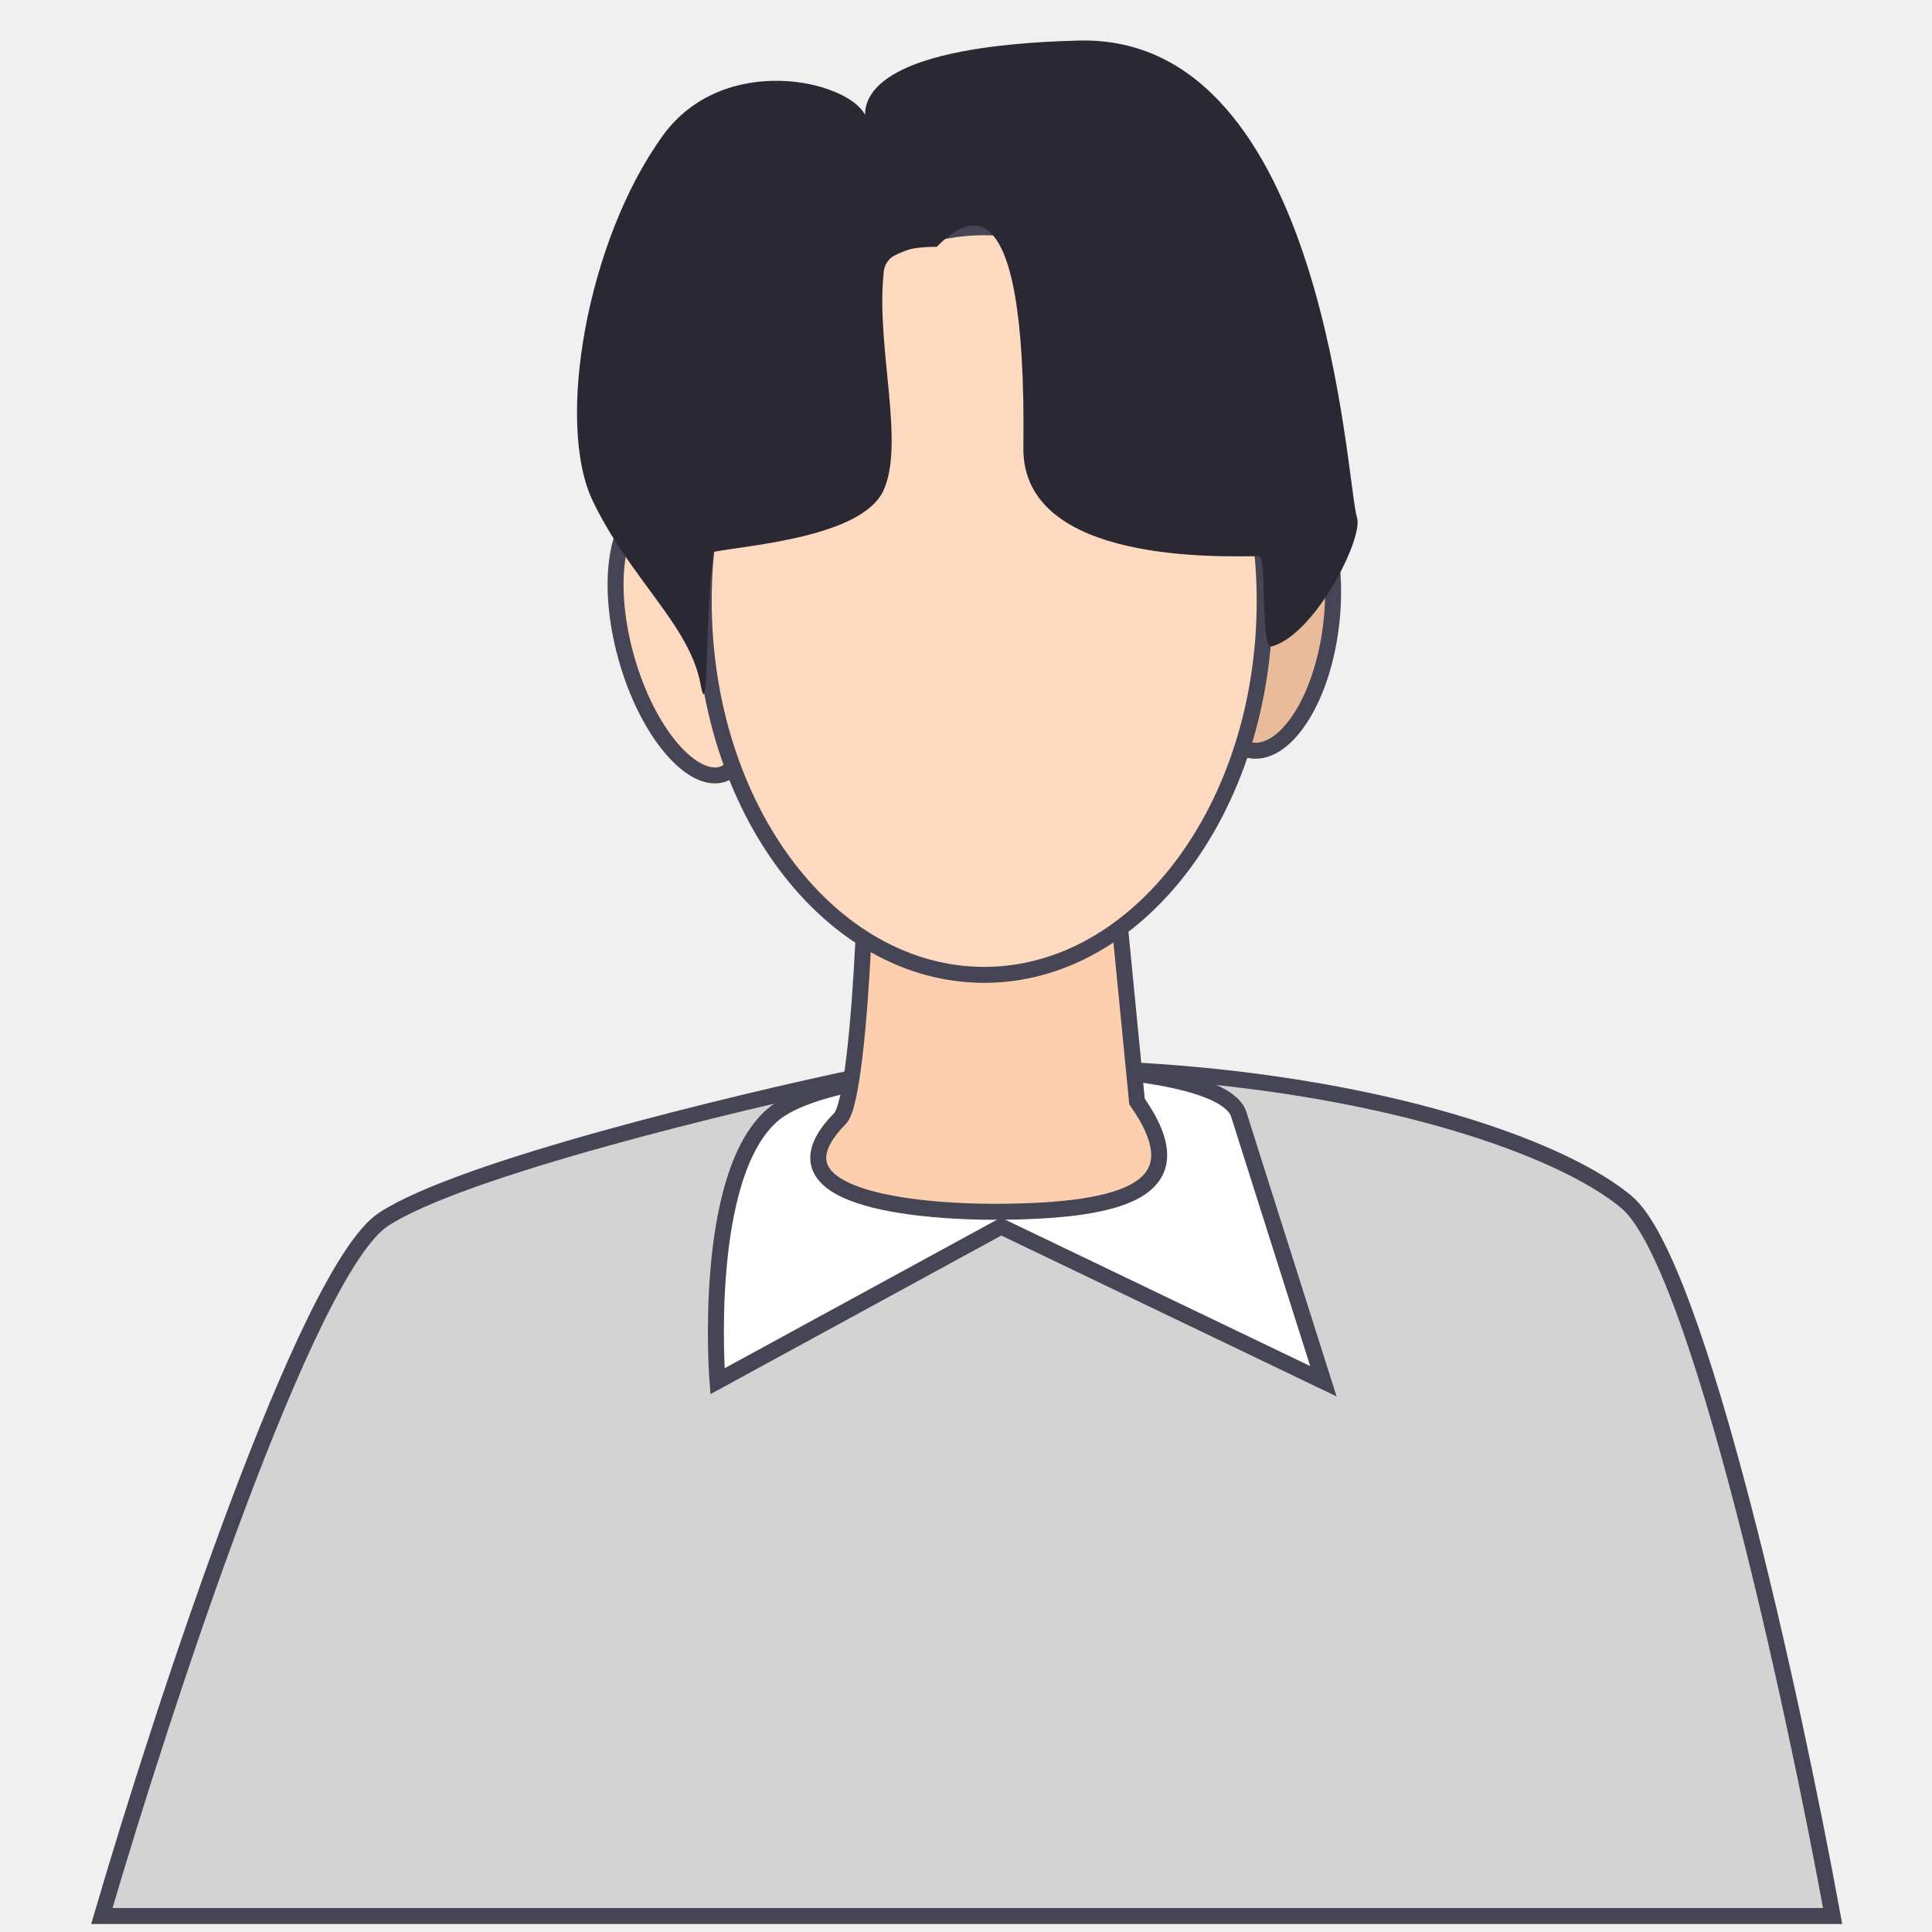
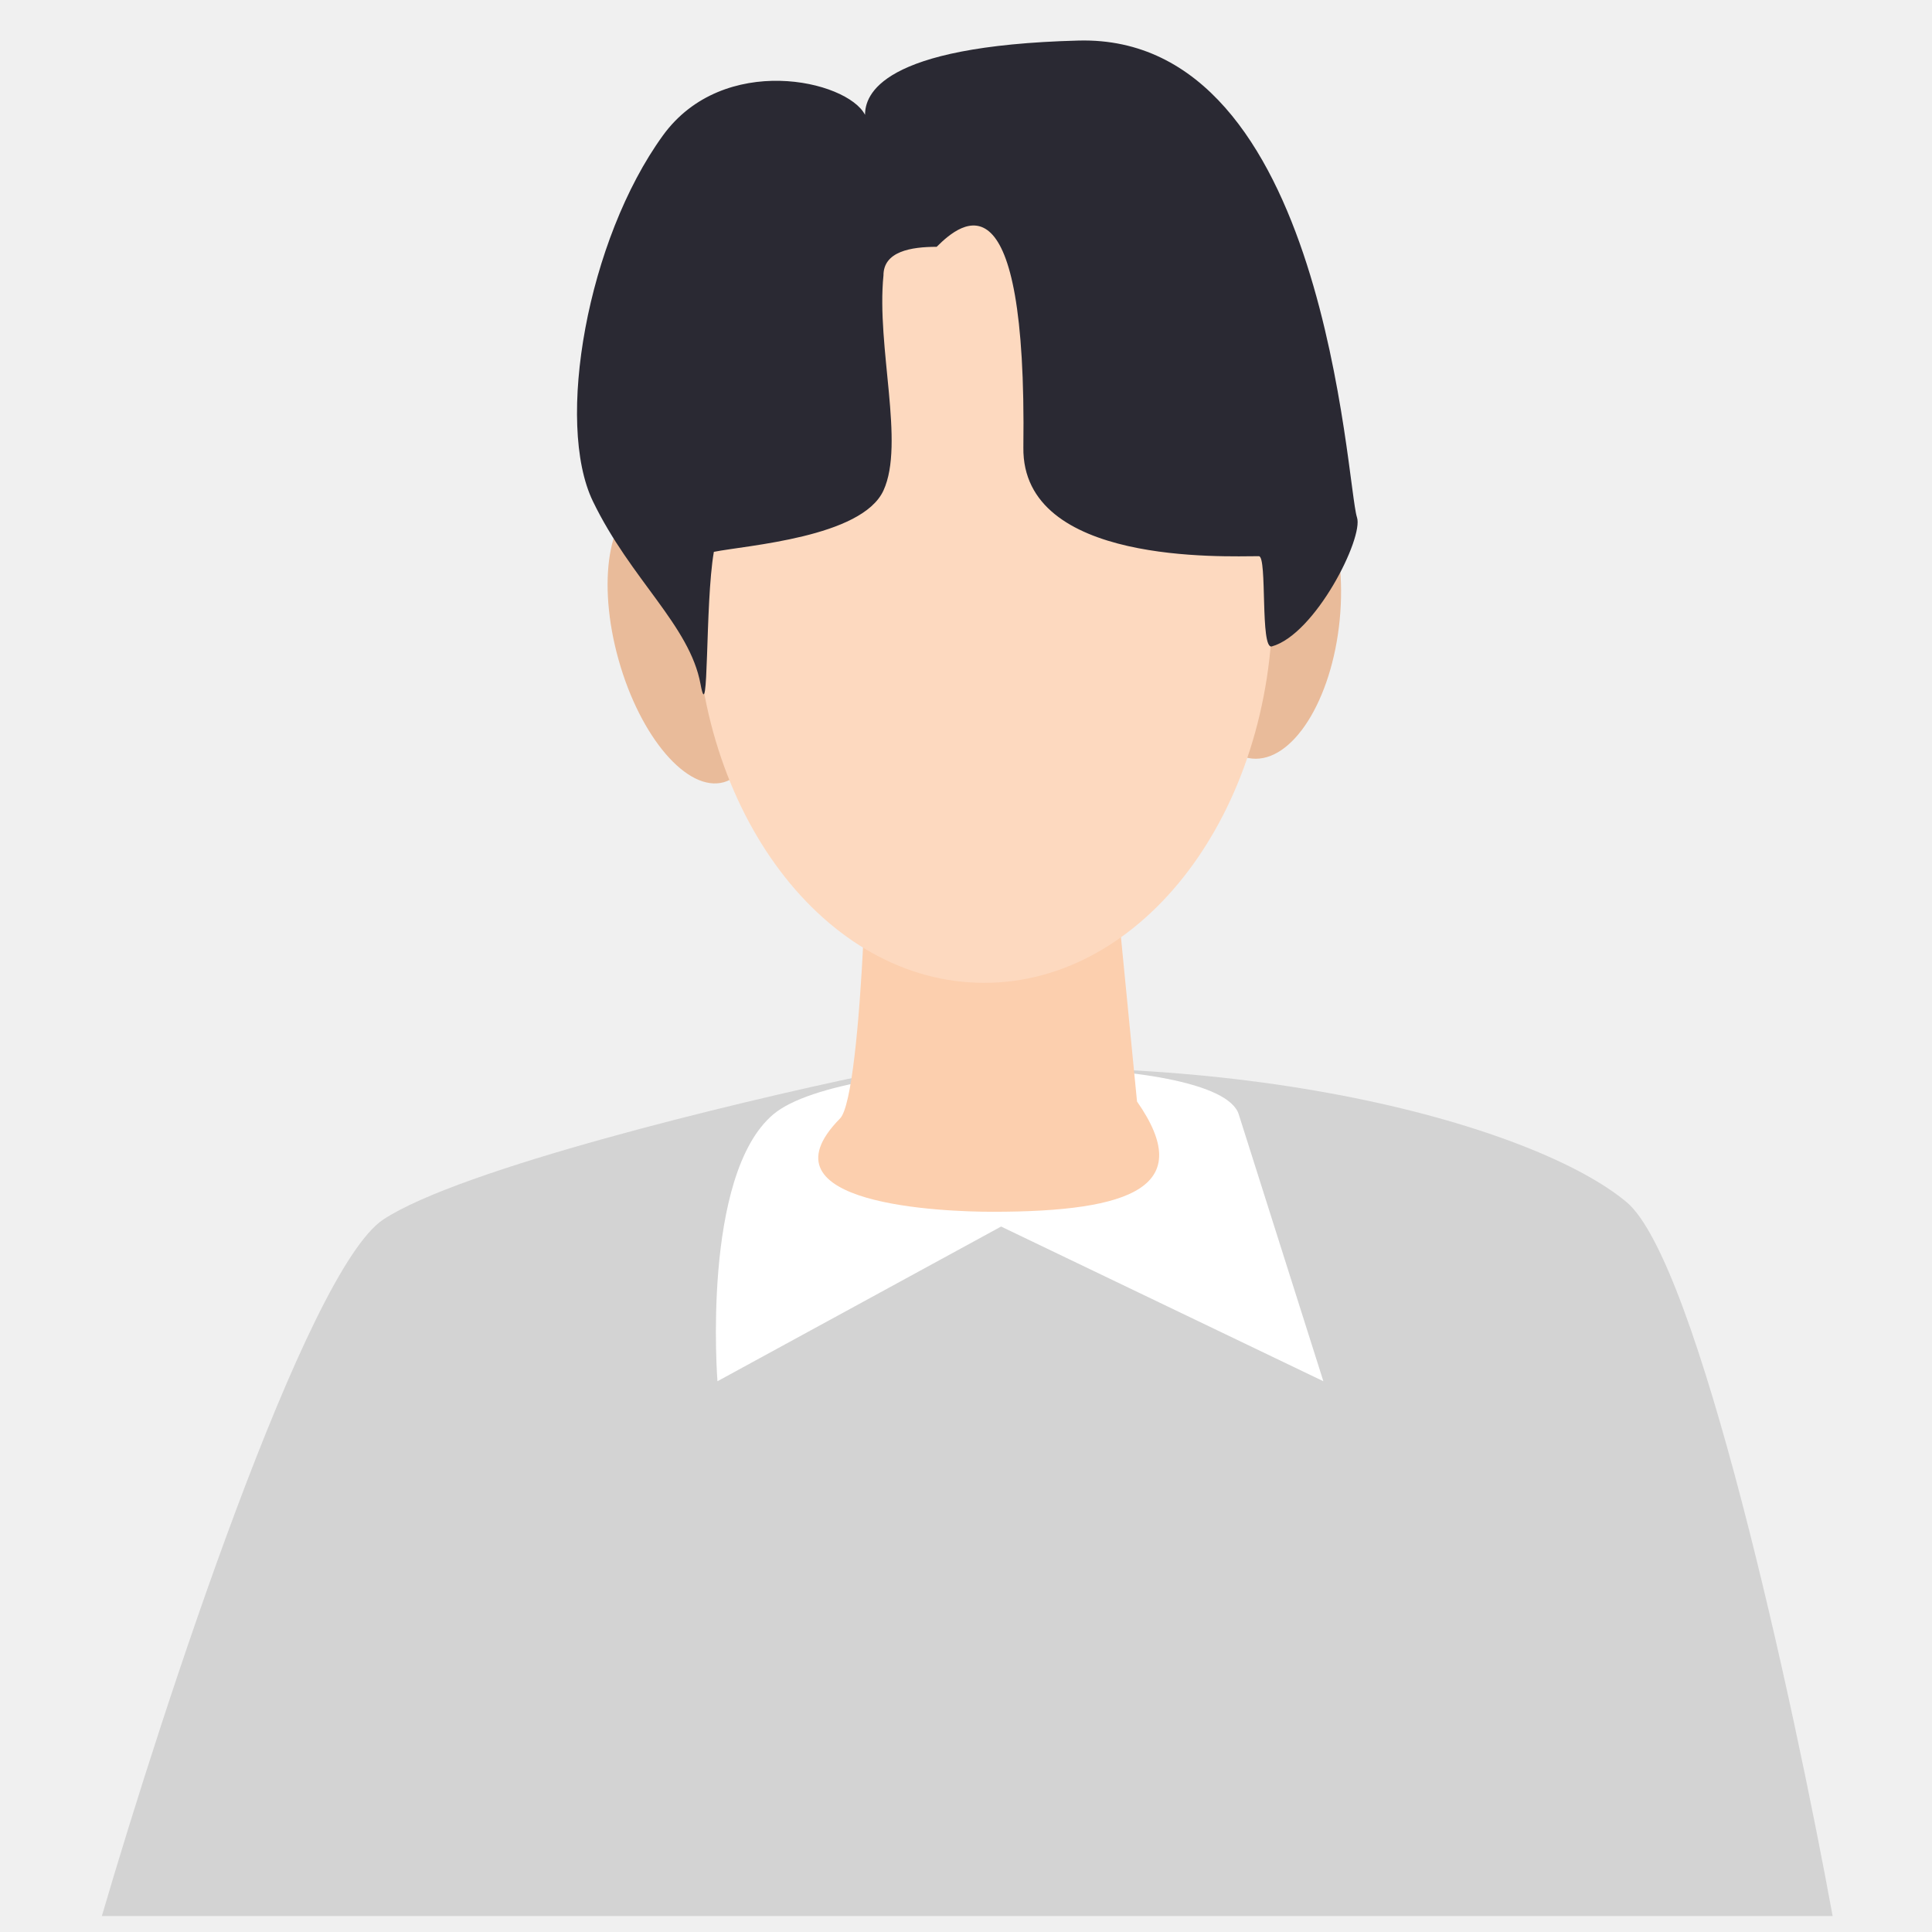
<svg xmlns="http://www.w3.org/2000/svg" width="121" height="121" viewBox="0 0 121 121" fill="none">
-   <path d="M24.015 76.371C28.833 73.198 46.096 69.039 54.126 67.356C77.784 65.193 96.28 70.602 101.872 75.289C106.346 79.039 112.339 106.66 114.777 120.001H6.379C10.25 106.78 19.197 79.544 24.015 76.371Z" fill="#D3D3D3" stroke="#464555" />
-   <path d="M44.934 86.506C44.934 86.506 43.918 73.617 48.426 69.796C52.934 65.975 76.353 65.803 77.583 69.795L82.882 86.506L62.698 76.818L44.934 86.506Z" fill="white" stroke="#464555" />
-   <path d="M52.612 70.049C54.043 68.598 54.561 49.392 54.203 46.67L69.081 47.201L71.211 68.987C74.925 74.299 70.936 75.893 62.171 75.893C59.13 75.893 47.266 75.474 52.612 70.049Z" fill="#FCCFAE" stroke="#464555" />
-   <path d="M46.495 39.144C47.163 41.528 47.309 43.788 47.026 45.507C46.735 47.27 46.036 48.273 45.197 48.508C44.357 48.743 43.238 48.25 42.074 46.895C40.938 45.574 39.889 43.566 39.221 41.183C38.553 38.8 38.406 36.539 38.69 34.821C38.98 33.057 39.68 32.054 40.519 31.819C41.358 31.584 42.477 32.077 43.642 33.433C44.778 34.754 45.827 36.761 46.495 39.144Z" fill="#FDD9BF" stroke="#464555" />
-   <path d="M83.406 38.792C83.162 41.25 82.442 43.401 81.497 44.89C80.536 46.407 79.438 47.107 78.458 47.01C77.478 46.913 76.539 46.011 75.894 44.335C75.26 42.689 74.975 40.439 75.219 37.981C75.463 35.523 76.183 33.373 77.127 31.883C78.089 30.366 79.187 29.666 80.167 29.763C81.146 29.86 82.085 30.762 82.731 32.438C83.365 34.084 83.649 36.334 83.406 38.792Z" fill="#E9BB9A" stroke="#464555" />
-   <path d="M79.207 37.644C79.207 44.148 77.214 50.018 74.016 54.25C70.819 58.482 66.438 61.055 61.641 61.055C56.843 61.055 52.462 58.482 49.265 54.25C46.067 50.018 44.074 44.148 44.074 37.644C44.074 31.139 46.067 25.27 49.265 21.037C52.462 16.805 56.843 14.232 61.641 14.232C66.438 14.232 70.819 16.805 74.016 21.037C77.214 25.27 79.207 31.139 79.207 37.644Z" fill="#FDD9BF" stroke="#464555" />
+   <path d="M24.015 76.371C28.833 73.198 46.096 69.039 54.126 67.356C77.784 65.193 96.28 70.602 101.872 75.289C106.346 79.039 112.339 106.66 114.777 120.001H6.379C10.25 106.78 19.197 79.544 24.015 76.371Z" fill="#D3D3D3" />
+   <path d="M44.934 86.506C44.934 86.506 43.918 73.617 48.426 69.796C52.934 65.975 76.353 65.803 77.583 69.795L82.882 86.506L62.698 76.818L44.934 86.506Z" fill="white" />
+   <path d="M52.612 70.049C54.043 68.598 54.561 49.392 54.203 46.67L69.081 47.201L71.211 68.987C74.925 74.299 70.936 75.893 62.171 75.893C59.13 75.893 47.266 75.474 52.612 70.049Z" fill="#FCCFAE" />
+   <ellipse cx="42.858" cy="40.164" rx="4.277" ry="9.166" transform="rotate(-15.6558 42.8579 40.1638)" fill="#E9BB9A" />
+   <ellipse cx="79.312" cy="38.387" rx="4.613" ry="9.166" transform="rotate(5.6574 79.3123 38.3867)" fill="#E9BB9A" />
+   <ellipse cx="61.641" cy="37.644" rx="18.066" ry="23.911" fill="#FDD9BF" />
  <path d="M64.093 28.025C64.314 10.614 60.277 13.843 58.663 15.458C57.048 15.458 55.331 15.749 55.331 17.247C54.88 21.741 56.683 27.778 55.331 30.719C53.978 33.661 46.737 34.154 44.708 34.562C44.144 37.83 44.414 45.786 43.873 42.844C43.196 39.167 39.5 36.295 37.132 31.393C34.765 26.491 36.779 15.027 41.514 8.49C45.301 3.261 53.05 5.012 54.177 7.191C54.177 5.966 55.098 2.866 67.543 2.54C83.1 2.131 84.311 30.361 84.987 32.403C85.412 33.686 82.374 39.729 79.653 40.485C78.909 40.693 79.379 34.863 78.846 34.834C76.704 34.834 63.999 35.401 64.093 28.025Z" fill="#2A2933" />
</svg>
